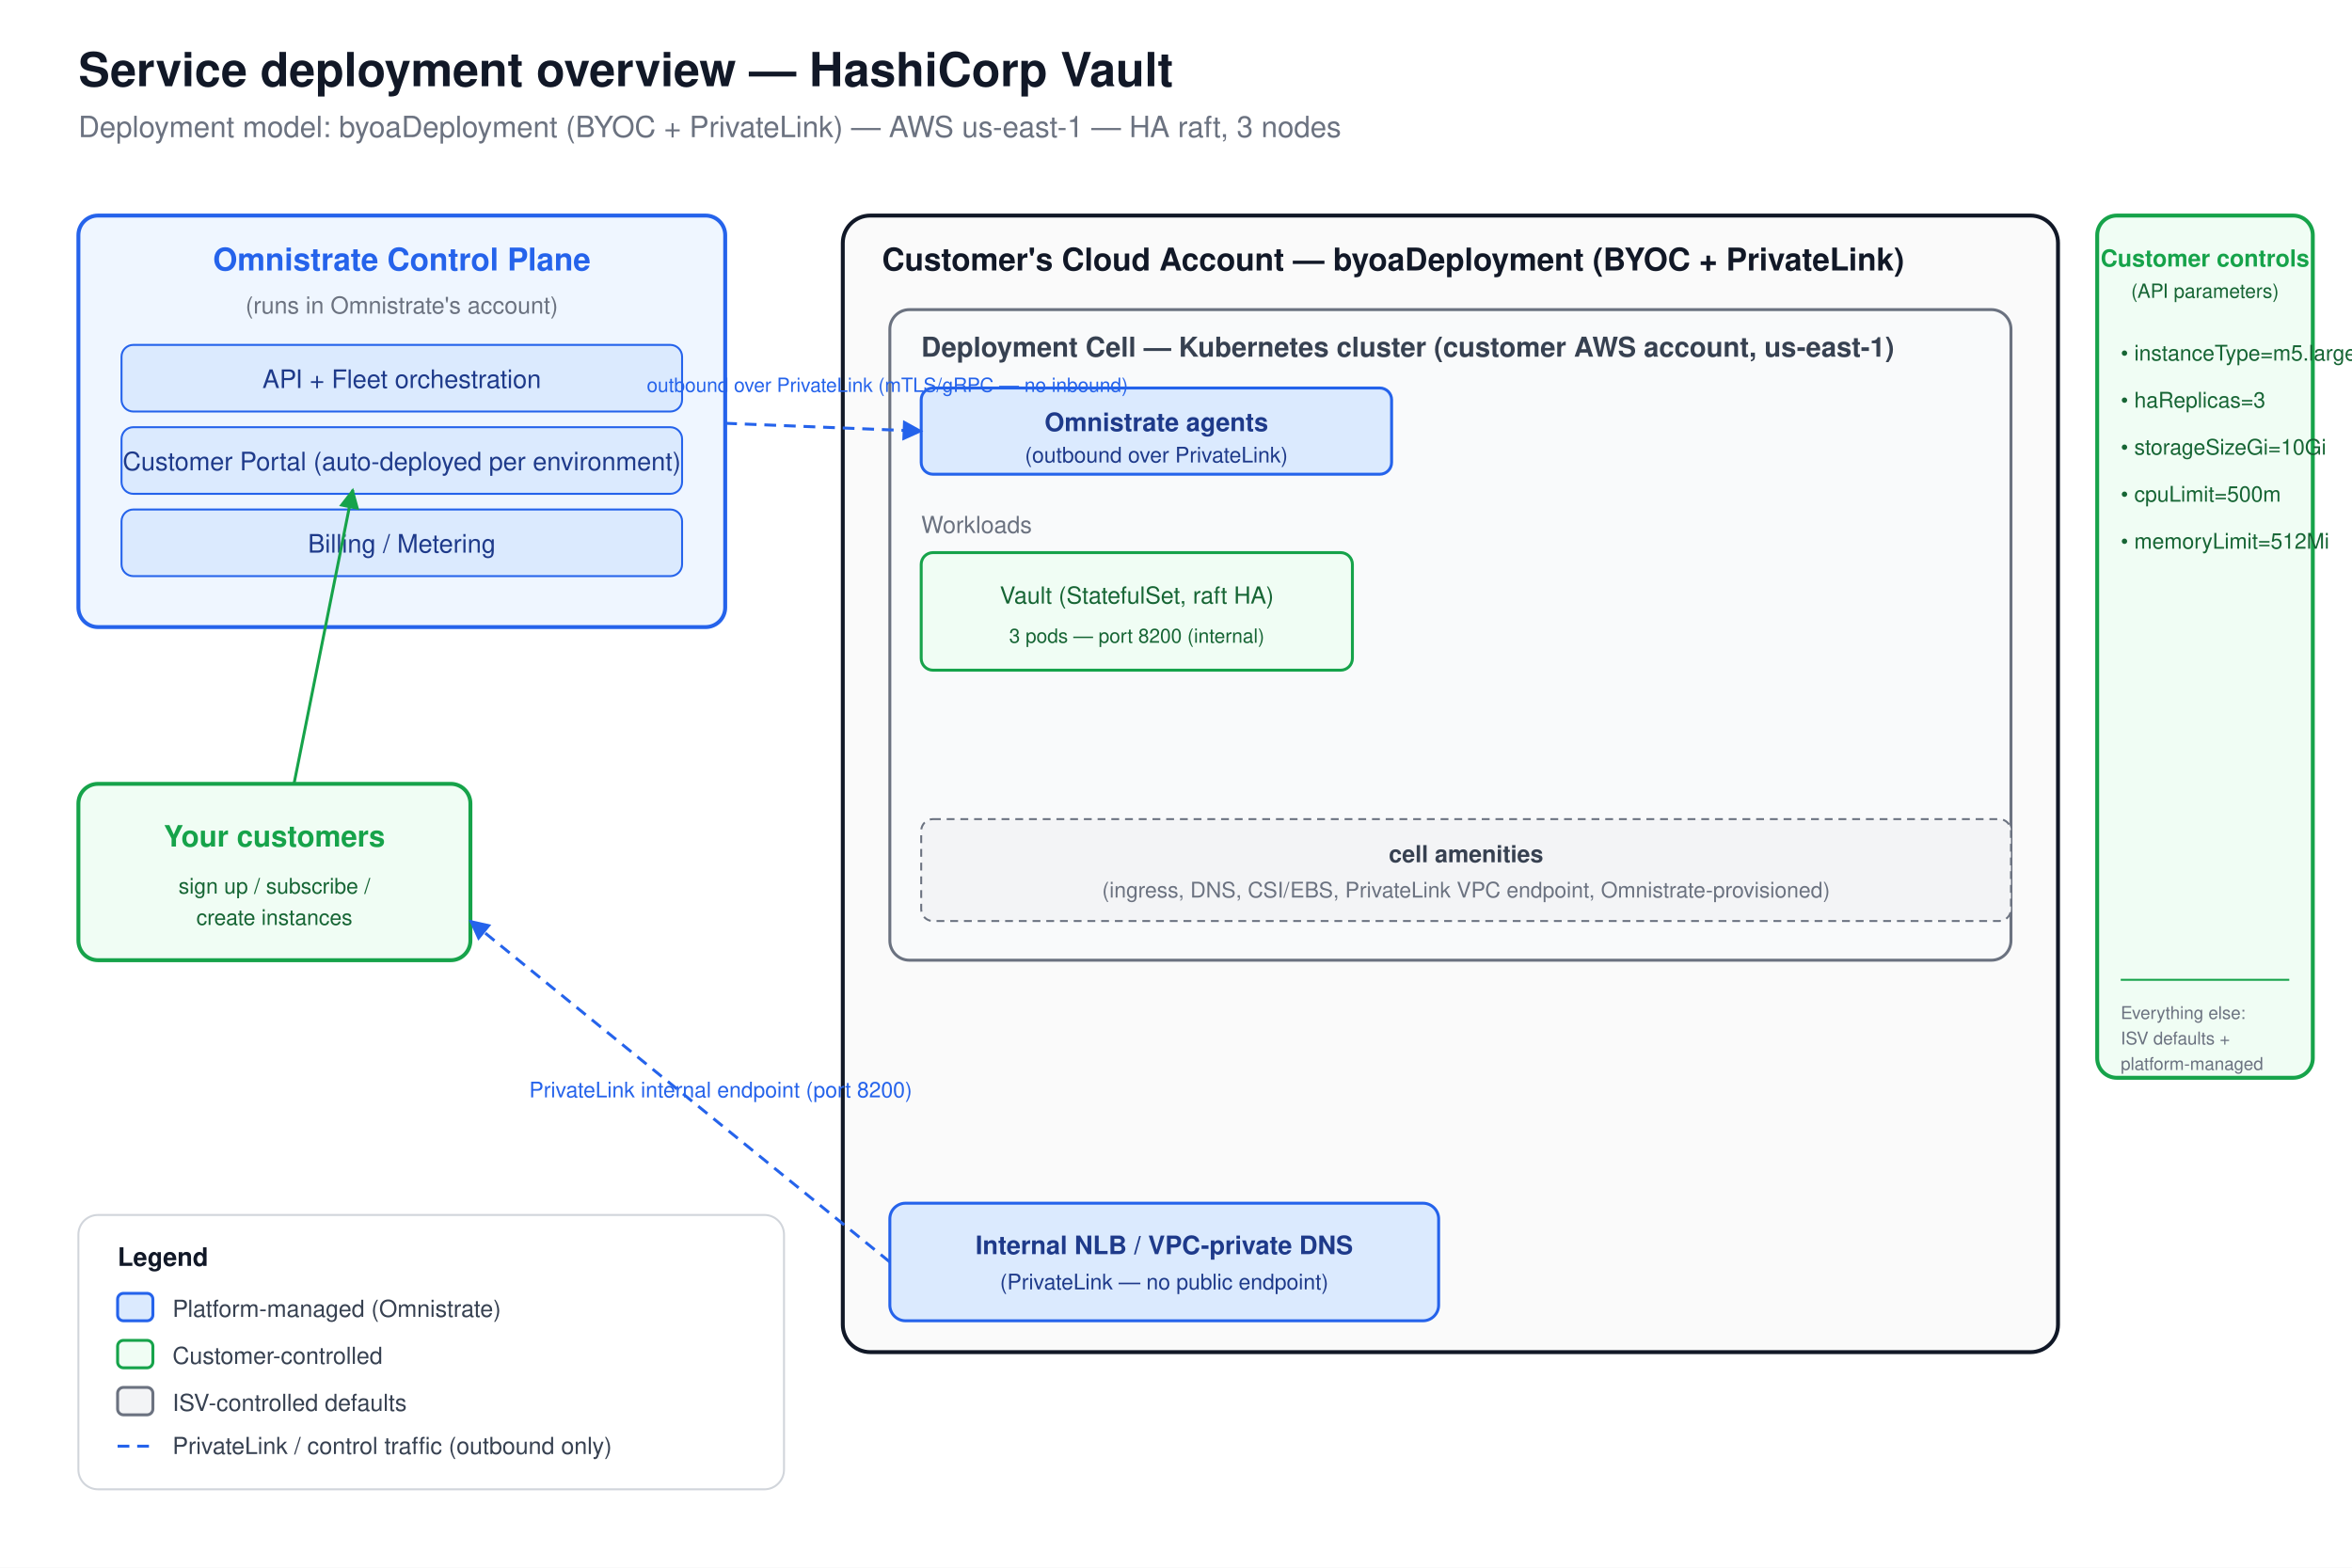
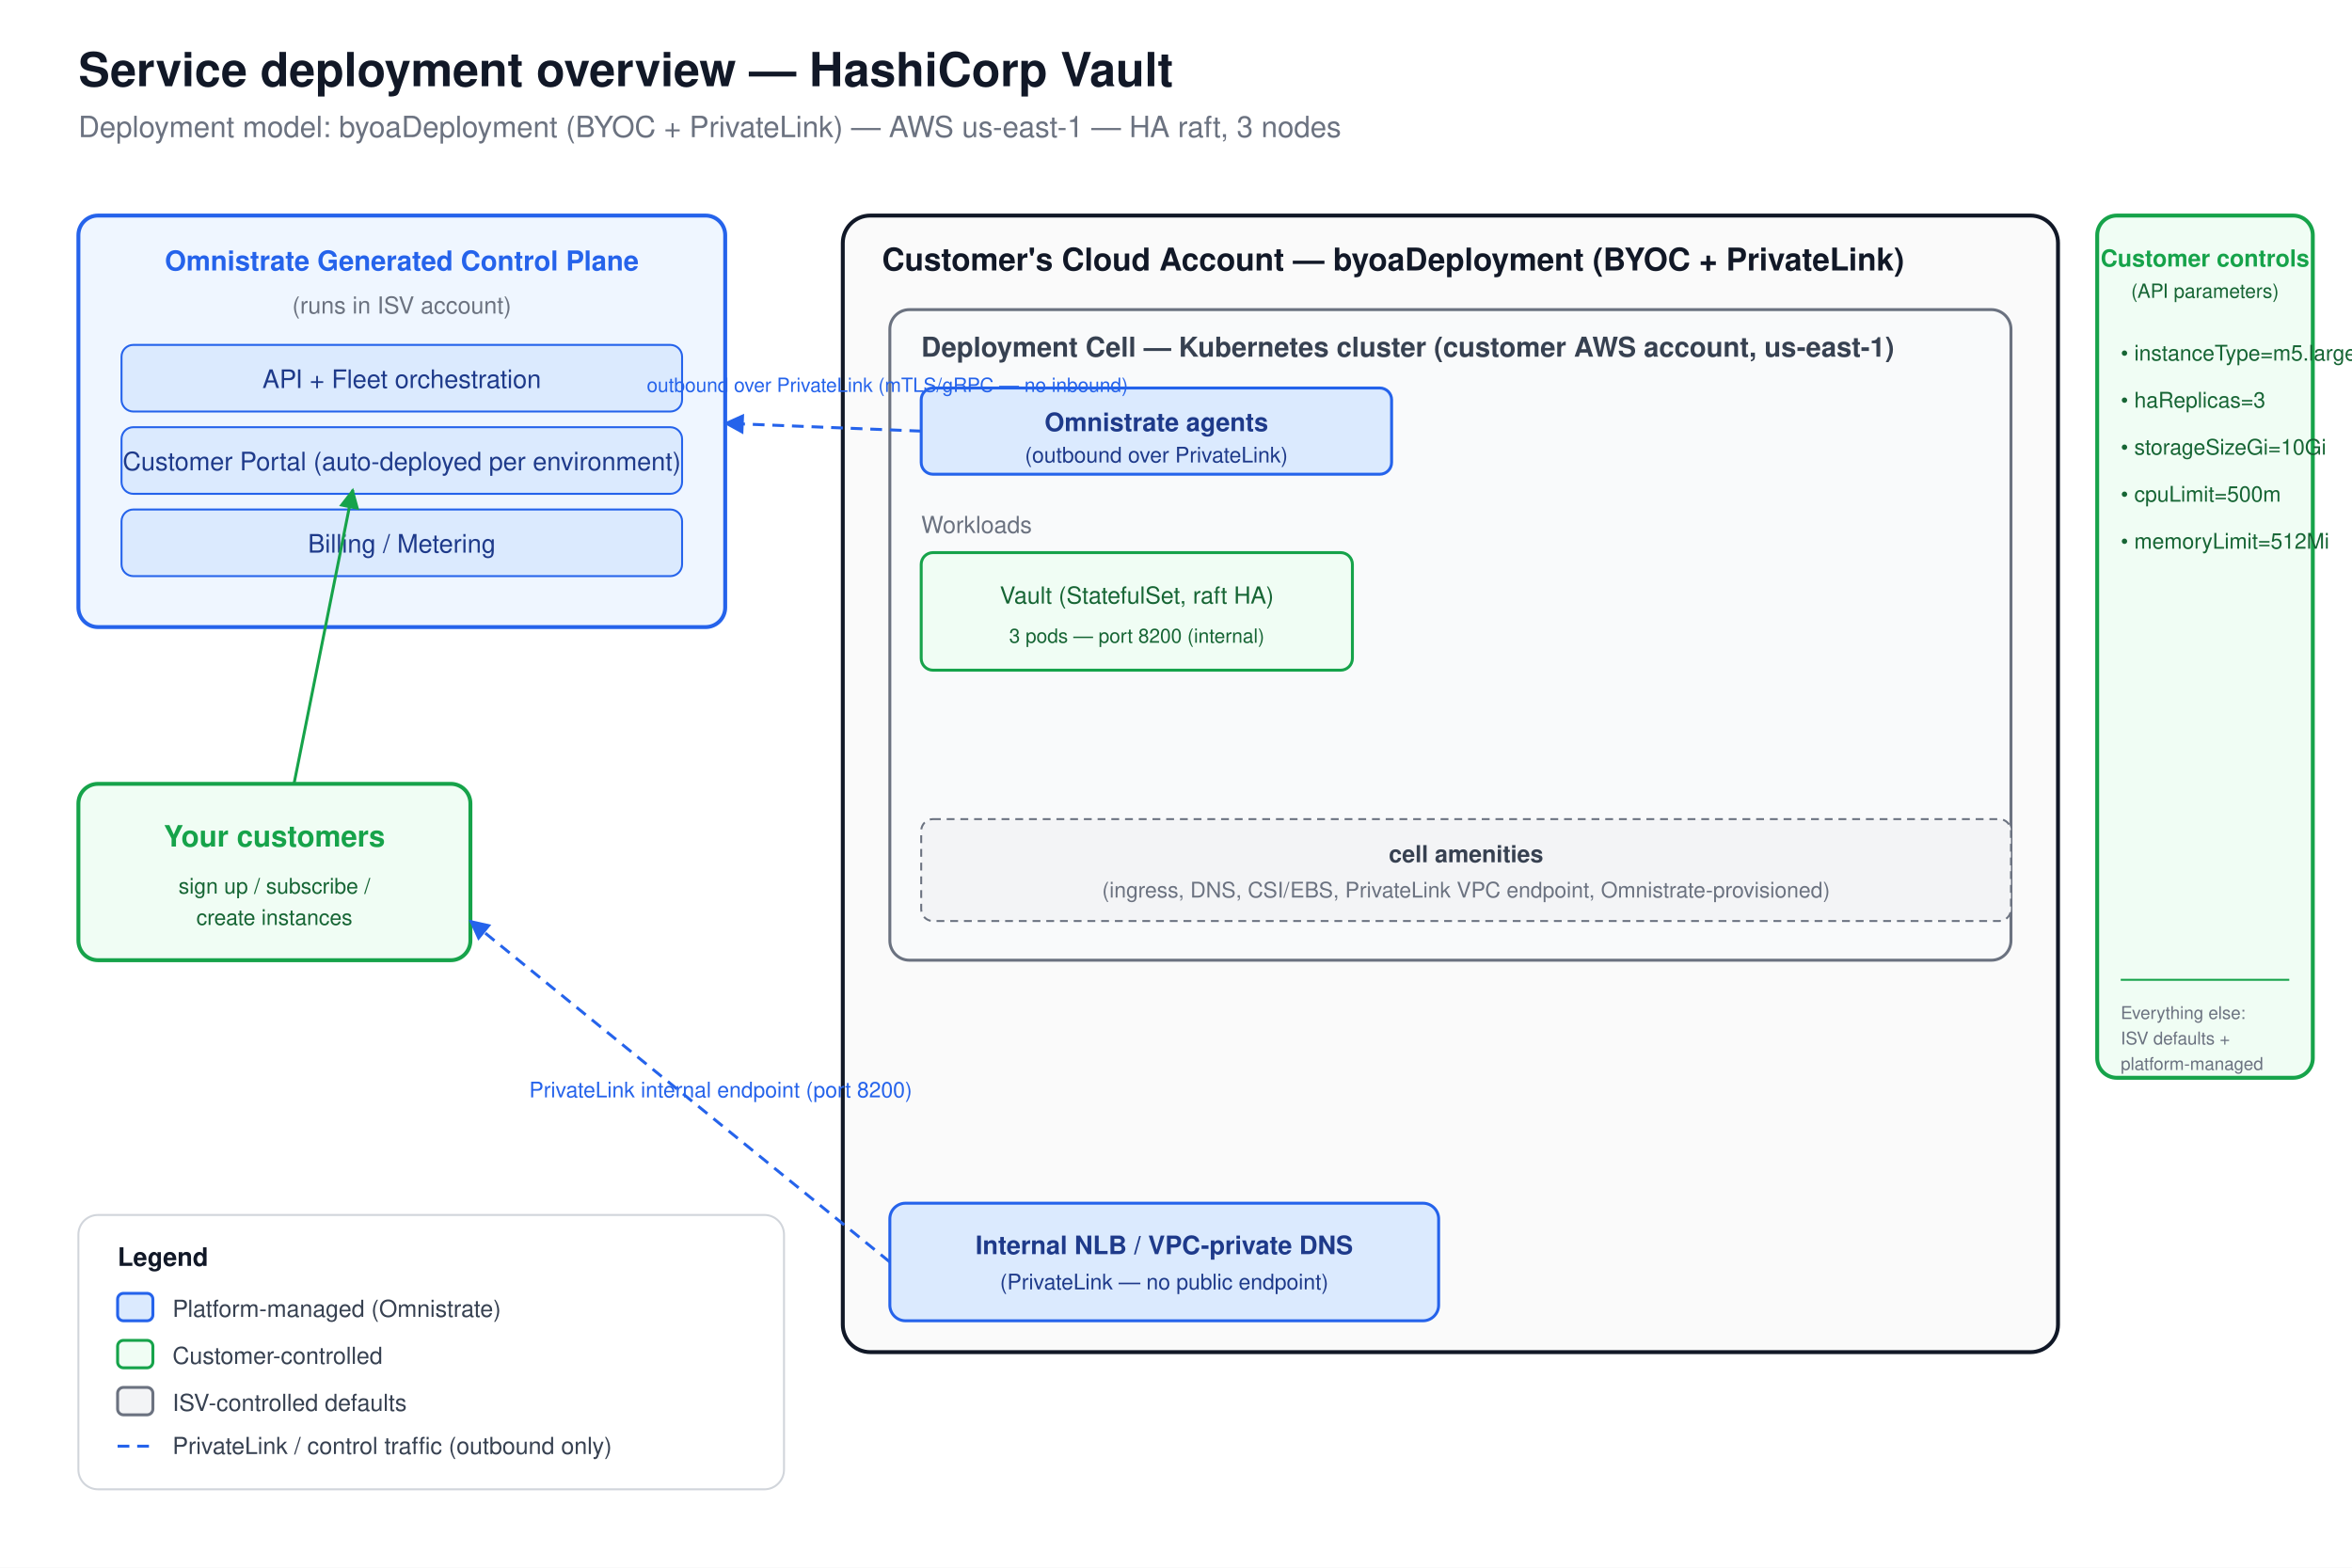
<svg xmlns="http://www.w3.org/2000/svg" width="1200" height="800" viewBox="0 0 1200 800" font-family="Helvetica, Arial, sans-serif">
  <rect x="0" y="0" width="1200" height="800" fill="#ffffff" />
  <g id="title">
    <text id="diagram-title" x="40" y="44" font-size="24" font-weight="bold" fill="#111827">Service deployment overview — HashiCorp Vault</text>
    <text id="diagram-subtitle" x="40" y="70" font-size="15" fill="#6b7280">Deployment model: byoaDeployment (BYOC + PrivateLink) — AWS us-east-1 — HA raft, 3 nodes</text>
  </g>
  <g id="control-plane">
    <rect x="40" y="110" width="330" height="210" rx="10" fill="#eff6ff" stroke="#2563eb" stroke-width="2" />
-     <text x="205" y="138" font-size="16" font-weight="bold" fill="#2563eb" text-anchor="middle">Omnistrate Control Plane</text>
-     <text x="205" y="160" font-size="12" fill="#6b7280" text-anchor="middle">(runs in Omnistrate's account)</text>
+     <text x="205" y="138" font-size="14" font-weight="bold" fill="#2563eb" text-anchor="middle">Omnistrate Generated Control Plane</text>
+     <text x="205" y="160" font-size="12" fill="#6b7280" text-anchor="middle">(runs in ISV account)</text>
    <rect x="62" y="176" width="286" height="34" rx="6" fill="#dbeafe" stroke="#2563eb" stroke-width="1" />
    <text x="205" y="198" font-size="13" fill="#1e3a8a" text-anchor="middle">API + Fleet orchestration</text>
    <rect x="62" y="218" width="286" height="34" rx="6" fill="#dbeafe" stroke="#2563eb" stroke-width="1" />
    <text id="portal-label" x="205" y="240" font-size="13" fill="#1e3a8a" text-anchor="middle">Customer Portal (auto-deployed per environment)</text>
    <rect x="62" y="260" width="286" height="34" rx="6" fill="#dbeafe" stroke="#2563eb" stroke-width="1" />
    <text x="205" y="282" font-size="13" fill="#1e3a8a" text-anchor="middle">Billing / Metering</text>
  </g>
  <g id="customers">
    <rect x="40" y="400" width="200" height="90" rx="10" fill="#f0fdf4" stroke="#16a34a" stroke-width="2" />
    <text x="140" y="432" font-size="15" font-weight="bold" fill="#16a34a" text-anchor="middle">Your customers</text>
    <text x="140" y="456" font-size="11" fill="#166534" text-anchor="middle">sign up / subscribe /</text>
    <text x="140" y="472" font-size="11" fill="#166534" text-anchor="middle">create instances</text>
    <path id="customer-portal-link" d="M 150 400 L 180 250" fill="none" stroke="#16a34a" stroke-width="1.5" marker-end="url(#arrow-green)" />
  </g>
  <g id="dataplane-boundary">
    <rect x="430" y="110" width="620" height="580" rx="14" fill="#fafafa" stroke="#111827" stroke-width="2" stroke-dasharray="1 0" />
    <text id="boundary-label" x="450" y="138" font-size="16" font-weight="bold" fill="#111827">Customer's Cloud Account — byoaDeployment (BYOC + PrivateLink)</text>
    <g id="deployment-cell">
      <rect x="454" y="158" width="572" height="332" rx="10" fill="#f9fafb" stroke="#6b7280" stroke-width="1.5" />
      <text x="470" y="182" font-size="14" font-weight="bold" fill="#374151">Deployment Cell — Kubernetes cluster (customer AWS account, us-east-1)</text>
      <g id="dp-agent">
        <rect x="470" y="198" width="240" height="44" rx="6" fill="#dbeafe" stroke="#2563eb" stroke-width="1.5" />
        <text x="590" y="220" font-size="13" font-weight="bold" fill="#1e3a8a" text-anchor="middle">Omnistrate agents</text>
        <text x="590" y="236" font-size="11" fill="#1e3a8a" text-anchor="middle">(outbound over PrivateLink)</text>
      </g>
      <g id="workloads">
        <text x="470" y="272" font-size="12" fill="#6b7280">Workloads</text>
        <g id="workload-slot-1">
          <rect x="470" y="282" width="220" height="60" rx="6" fill="#f0fdf4" stroke="#16a34a" stroke-width="1.5" />
          <text id="workload-label-1" x="580" y="308" font-size="12" fill="#166534" text-anchor="middle">Vault (StatefulSet, raft HA)</text>
          <text x="580" y="328" font-size="10" fill="#166534" text-anchor="middle">3 pods — port 8200 (internal)</text>
        </g>
        <g id="workload-slot-2" display="none">
          <rect x="706" y="282" width="120" height="60" rx="6" fill="#f0fdf4" stroke="#16a34a" stroke-width="1.5" />
          <text id="workload-label-2" x="766" y="316" font-size="12" fill="#166534" text-anchor="middle">workload</text>
        </g>
        <g id="workload-slot-3" display="none">
          <rect x="742" y="282" width="120" height="60" rx="6" fill="#f0fdf4" stroke="#16a34a" stroke-width="1.5" />
          <text id="workload-label-3" x="802" y="316" font-size="12" fill="#166534" text-anchor="middle">workload</text>
        </g>
        <g id="workload-slot-4" display="none">
          <rect x="878" y="282" width="120" height="60" rx="6" fill="#f0fdf4" stroke="#16a34a" stroke-width="1.5" />
          <text id="workload-label-4" x="938" y="316" font-size="12" fill="#166534" text-anchor="middle">workload</text>
        </g>
      </g>
      <g id="cell-amenities">
        <rect x="470" y="418" width="556" height="52" rx="6" fill="#f3f4f6" stroke="#6b7280" stroke-width="1" stroke-dasharray="4 3" />
        <text x="748" y="440" font-size="12" font-weight="bold" fill="#374151" text-anchor="middle">cell amenities</text>
        <text x="748" y="458" font-size="11" fill="#6b7280" text-anchor="middle">(ingress, DNS, CSI/EBS, PrivateLink VPC endpoint, Omnistrate-provisioned)</text>
      </g>
    </g>
    <g id="managed-services" display="none">
      <text x="454" y="524" font-size="12" fill="#6b7280">Terraform-managed dependencies</text>
      <g id="svc-rds">
        <rect x="454" y="534" width="170" height="60" rx="6" fill="#f3f4f6" stroke="#6b7280" stroke-width="1.5" />
        <text x="539" y="568" font-size="13" fill="#374151" text-anchor="middle">Amazon RDS</text>
        <path d="M 539 534 L 539 342" fill="none" stroke="#6b7280" stroke-width="1.2" marker-end="url(#arrow-gray)" />
      </g>
      <g id="svc-cache">
        <rect x="644" y="534" width="170" height="60" rx="6" fill="#f3f4f6" stroke="#6b7280" stroke-width="1.5" />
        <text x="729" y="568" font-size="13" fill="#374151" text-anchor="middle">ElastiCache</text>
        <path d="M 729 534 L 729 342" fill="none" stroke="#6b7280" stroke-width="1.2" marker-end="url(#arrow-gray)" />
      </g>
      <g id="svc-s3" display="none">
        <rect x="834" y="534" width="170" height="60" rx="6" fill="#f3f4f6" stroke="#6b7280" stroke-width="1.5" />
        <text x="919" y="568" font-size="13" fill="#374151" text-anchor="middle">S3 bucket</text>
        <path d="M 919 534 L 919 342" fill="none" stroke="#6b7280" stroke-width="1.2" marker-end="url(#arrow-gray)" />
      </g>
    </g>
    <g id="ingress">
      <rect x="454" y="614" width="280" height="60" rx="8" fill="#dbeafe" stroke="#2563eb" stroke-width="1.5" />
      <text x="594" y="640" font-size="13" font-weight="bold" fill="#1e3a8a" text-anchor="middle">Internal NLB / VPC-private DNS</text>
      <text x="594" y="658" font-size="11" fill="#1e3a8a" text-anchor="middle">(PrivateLink — no public endpoint)</text>
      <path id="endpoint-arrow" d="M 454 644 L 240 470" fill="none" stroke="#2563eb" stroke-width="1.5" stroke-dasharray="6 4" marker-end="url(#arrow-blue)" />
      <text id="endpoint-label" x="270" y="560" font-size="11" fill="#2563eb">PrivateLink internal endpoint (port 8200)</text>
    </g>
  </g>
-   <path id="cp-link" d="M 370 216 L 470 220" fill="none" stroke="#2563eb" stroke-width="1.5" stroke-dasharray="6 4" marker-end="url(#arrow-blue)" />
+   <path id="cp-link" d="M 470 220 L 370 216" fill="none" stroke="#2563eb" stroke-width="1.5" stroke-dasharray="6 4" marker-end="url(#arrow-blue)" />
  <text id="cp-link-label" x="330" y="200" font-size="10" fill="#2563eb">outbound over PrivateLink (mTLS/gRPC — no inbound)</text>
  <g id="airgap-note" display="none">
    <rect x="376" y="60" width="220" height="56" rx="6" fill="#fef3c7" stroke="#6b7280" stroke-width="1.2" stroke-dasharray="4 3" />
    <text x="486" y="84" font-size="11" fill="#374151" text-anchor="middle">signed installer artifact</text>
    <text x="486" y="100" font-size="11" fill="#374151" text-anchor="middle">delivered offline</text>
    <path d="M 486 116 L 550 198" fill="none" stroke="#6b7280" stroke-width="1.2" stroke-dasharray="4 3" marker-end="url(#arrow-gray)" />
  </g>
  <g id="customer-controls">
    <rect x="1070" y="110" width="110" height="440" rx="10" fill="#f0fdf4" stroke="#16a34a" stroke-width="2" />
    <text x="1125" y="136" font-size="12" font-weight="bold" fill="#16a34a" text-anchor="middle">Customer controls</text>
    <text x="1125" y="152" font-size="10" fill="#166534" text-anchor="middle">(API parameters)</text>
    <text id="param-line-1" x="1082" y="184" font-size="11" fill="#166534">• instanceType=m5.large</text>
    <text id="param-line-2" x="1082" y="208" font-size="11" fill="#166534">• haReplicas=3</text>
    <text id="param-line-3" x="1082" y="232" font-size="11" fill="#166534">• storageSizeGi=10Gi</text>
    <text id="param-line-4" x="1082" y="256" font-size="11" fill="#166534">• cpuLimit=500m</text>
    <text id="param-line-5" x="1082" y="280" font-size="11" fill="#166534">• memoryLimit=512Mi</text>
    <text id="param-line-6" x="1082" y="304" font-size="11" fill="#166534" display="none">• &lt;param 6&gt;</text>
    <line x1="1082" y1="500" x2="1168" y2="500" stroke="#16a34a" stroke-width="1" />
    <text x="1082" y="520" font-size="9" fill="#6b7280">Everything else:</text>
    <text x="1082" y="533" font-size="9" fill="#6b7280">ISV defaults +</text>
    <text x="1082" y="546" font-size="9" fill="#6b7280">platform-managed</text>
  </g>
  <g id="legend">
    <rect x="40" y="620" width="360" height="140" rx="10" fill="#ffffff" stroke="#d1d5db" stroke-width="1" />
    <text x="60" y="646" font-size="13" font-weight="bold" fill="#111827">Legend</text>
    <rect x="60" y="660" width="18" height="14" rx="3" fill="#dbeafe" stroke="#2563eb" stroke-width="1.5" />
    <text x="88" y="672" font-size="12" fill="#374151">Platform-managed (Omnistrate)</text>
    <rect x="60" y="684" width="18" height="14" rx="3" fill="#f0fdf4" stroke="#16a34a" stroke-width="1.5" />
    <text x="88" y="696" font-size="12" fill="#374151">Customer-controlled</text>
    <rect x="60" y="708" width="18" height="14" rx="3" fill="#f3f4f6" stroke="#6b7280" stroke-width="1.5" />
    <text x="88" y="720" font-size="12" fill="#374151">ISV-controlled defaults</text>
    <line x1="60" y1="738" x2="78" y2="738" stroke="#2563eb" stroke-width="1.5" stroke-dasharray="6 4" />
    <text x="88" y="742" font-size="12" fill="#374151">PrivateLink / control traffic (outbound only)</text>
  </g>
  <defs>
    <marker id="arrow-blue" viewBox="0 0 10 10" refX="9" refY="5" markerWidth="7" markerHeight="7" orient="auto-start-reverse">
      <path d="M 0 0 L 10 5 L 0 10 z" fill="#2563eb" />
    </marker>
    <marker id="arrow-green" viewBox="0 0 10 10" refX="9" refY="5" markerWidth="7" markerHeight="7" orient="auto-start-reverse">
      <path d="M 0 0 L 10 5 L 0 10 z" fill="#16a34a" />
    </marker>
    <marker id="arrow-gray" viewBox="0 0 10 10" refX="9" refY="5" markerWidth="7" markerHeight="7" orient="auto-start-reverse">
      <path d="M 0 0 L 10 5 L 0 10 z" fill="#6b7280" />
    </marker>
  </defs>
</svg>
